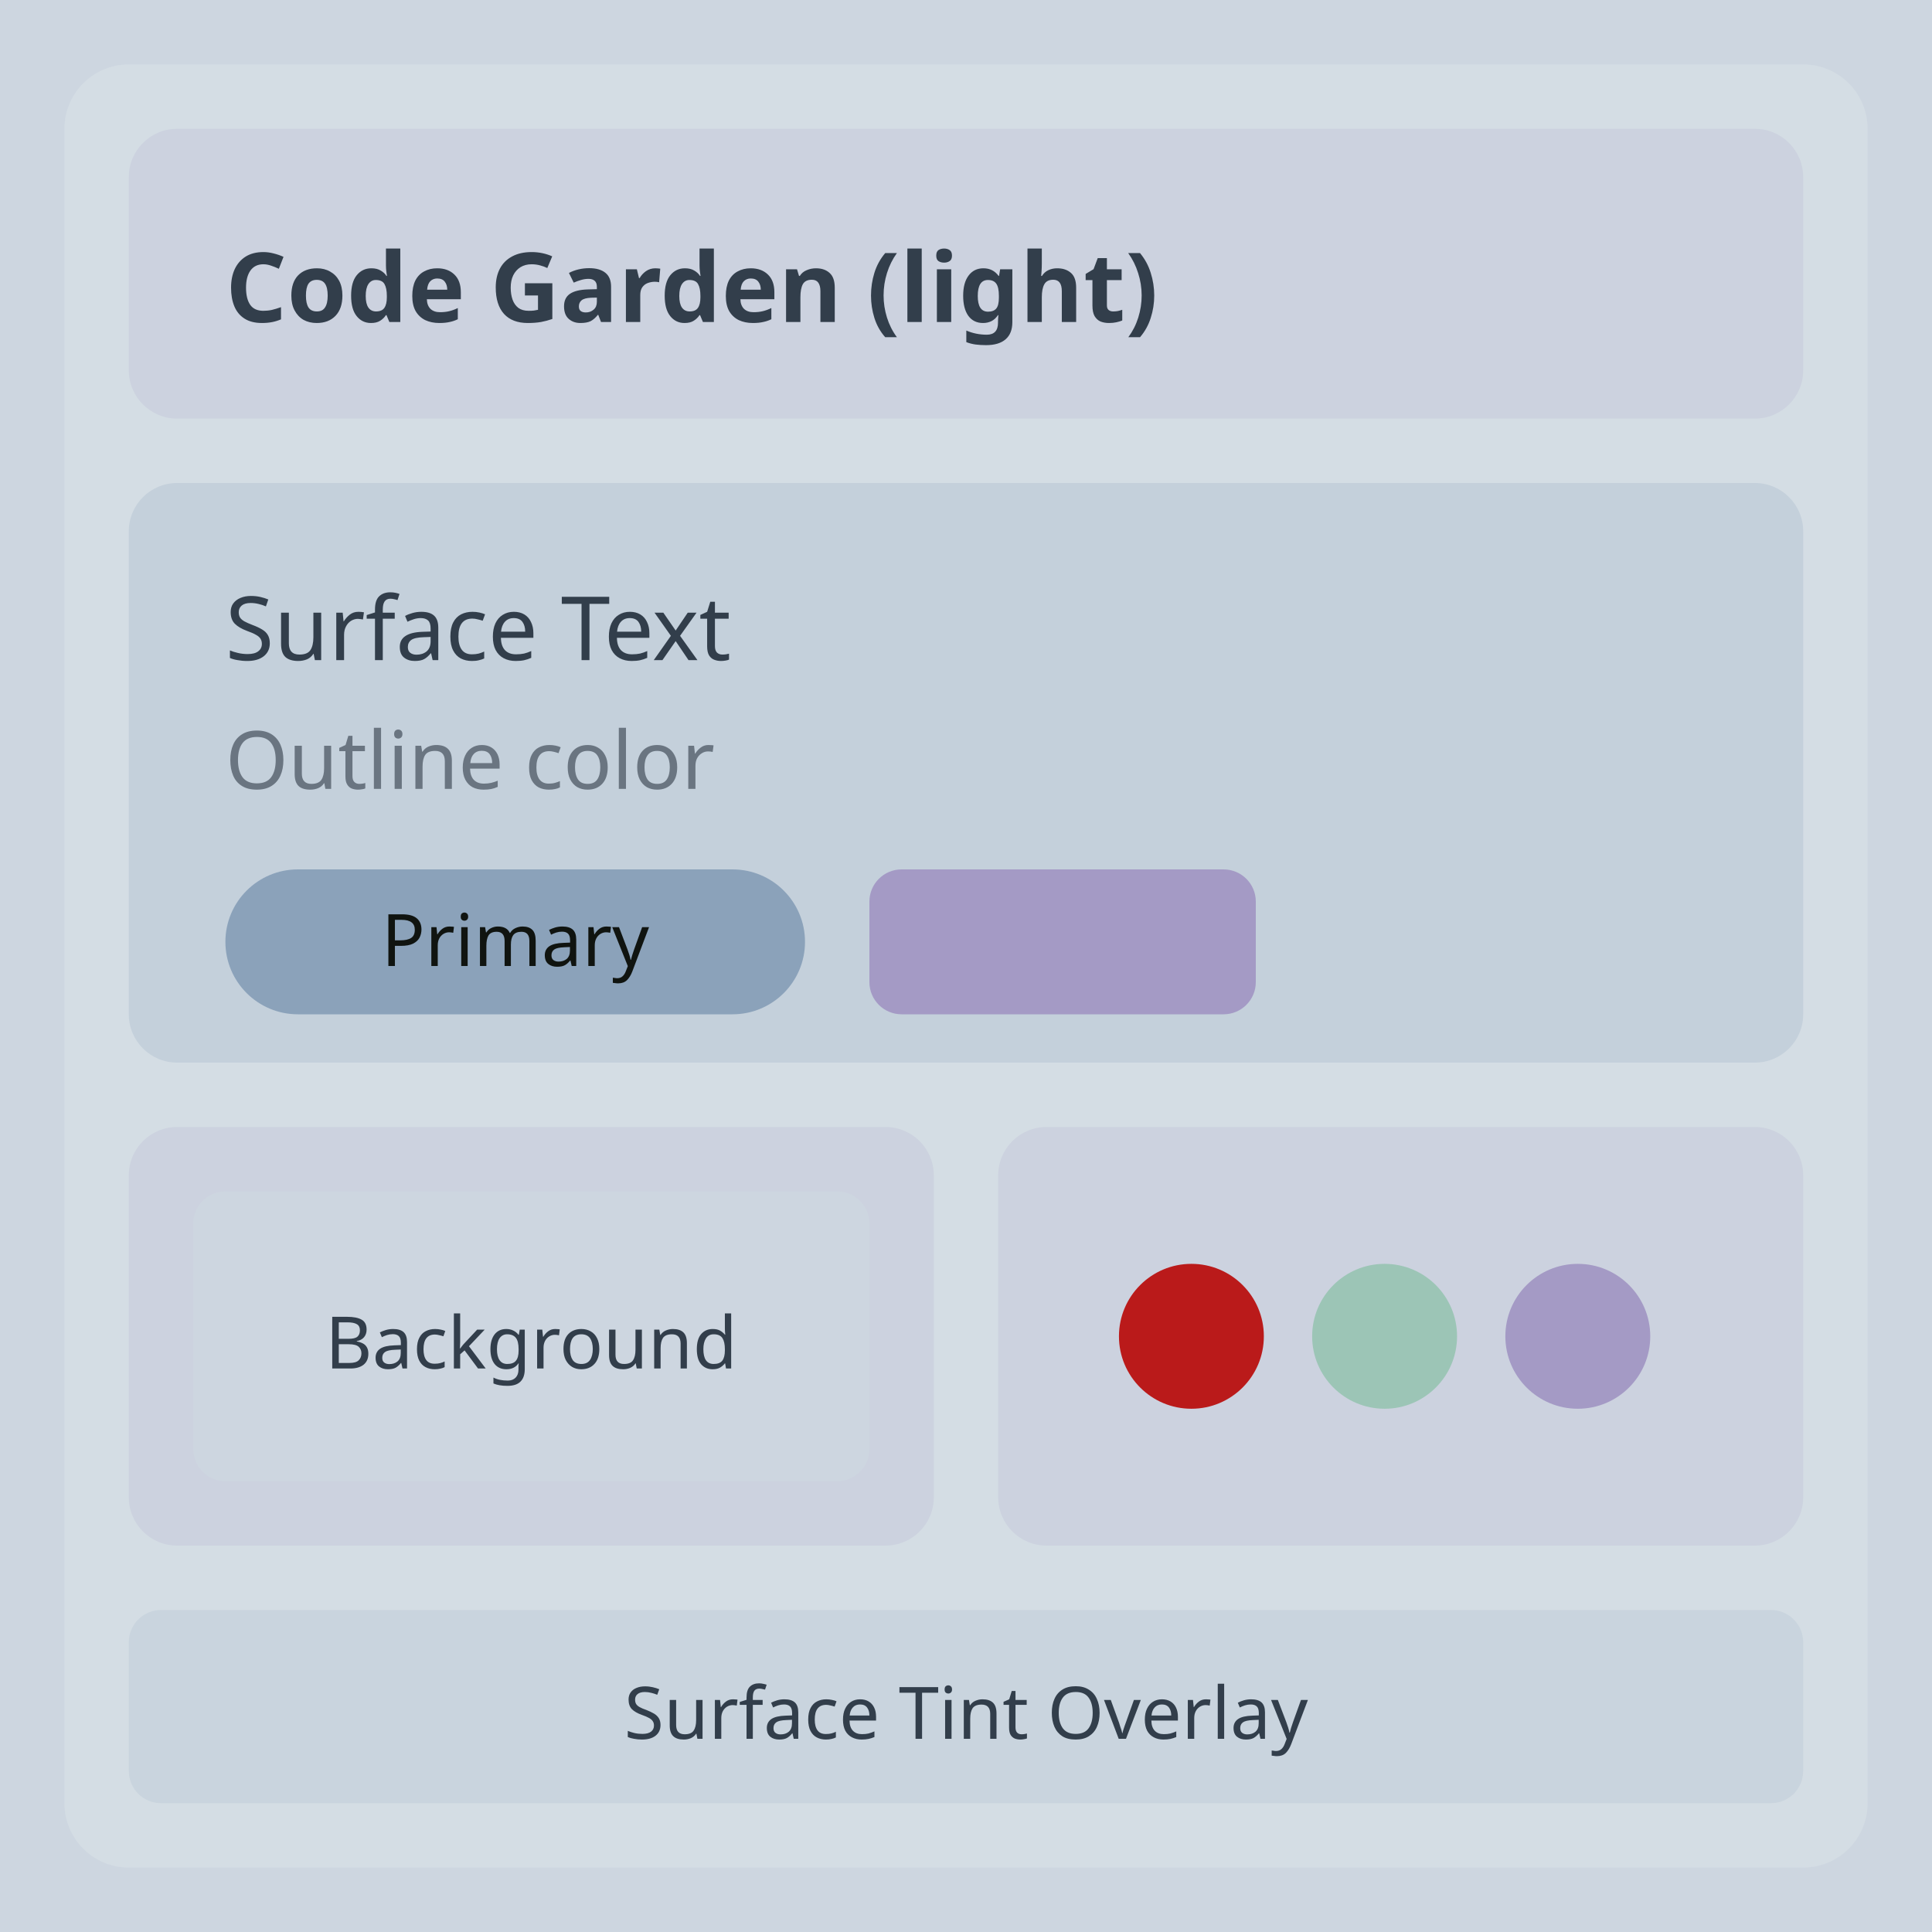
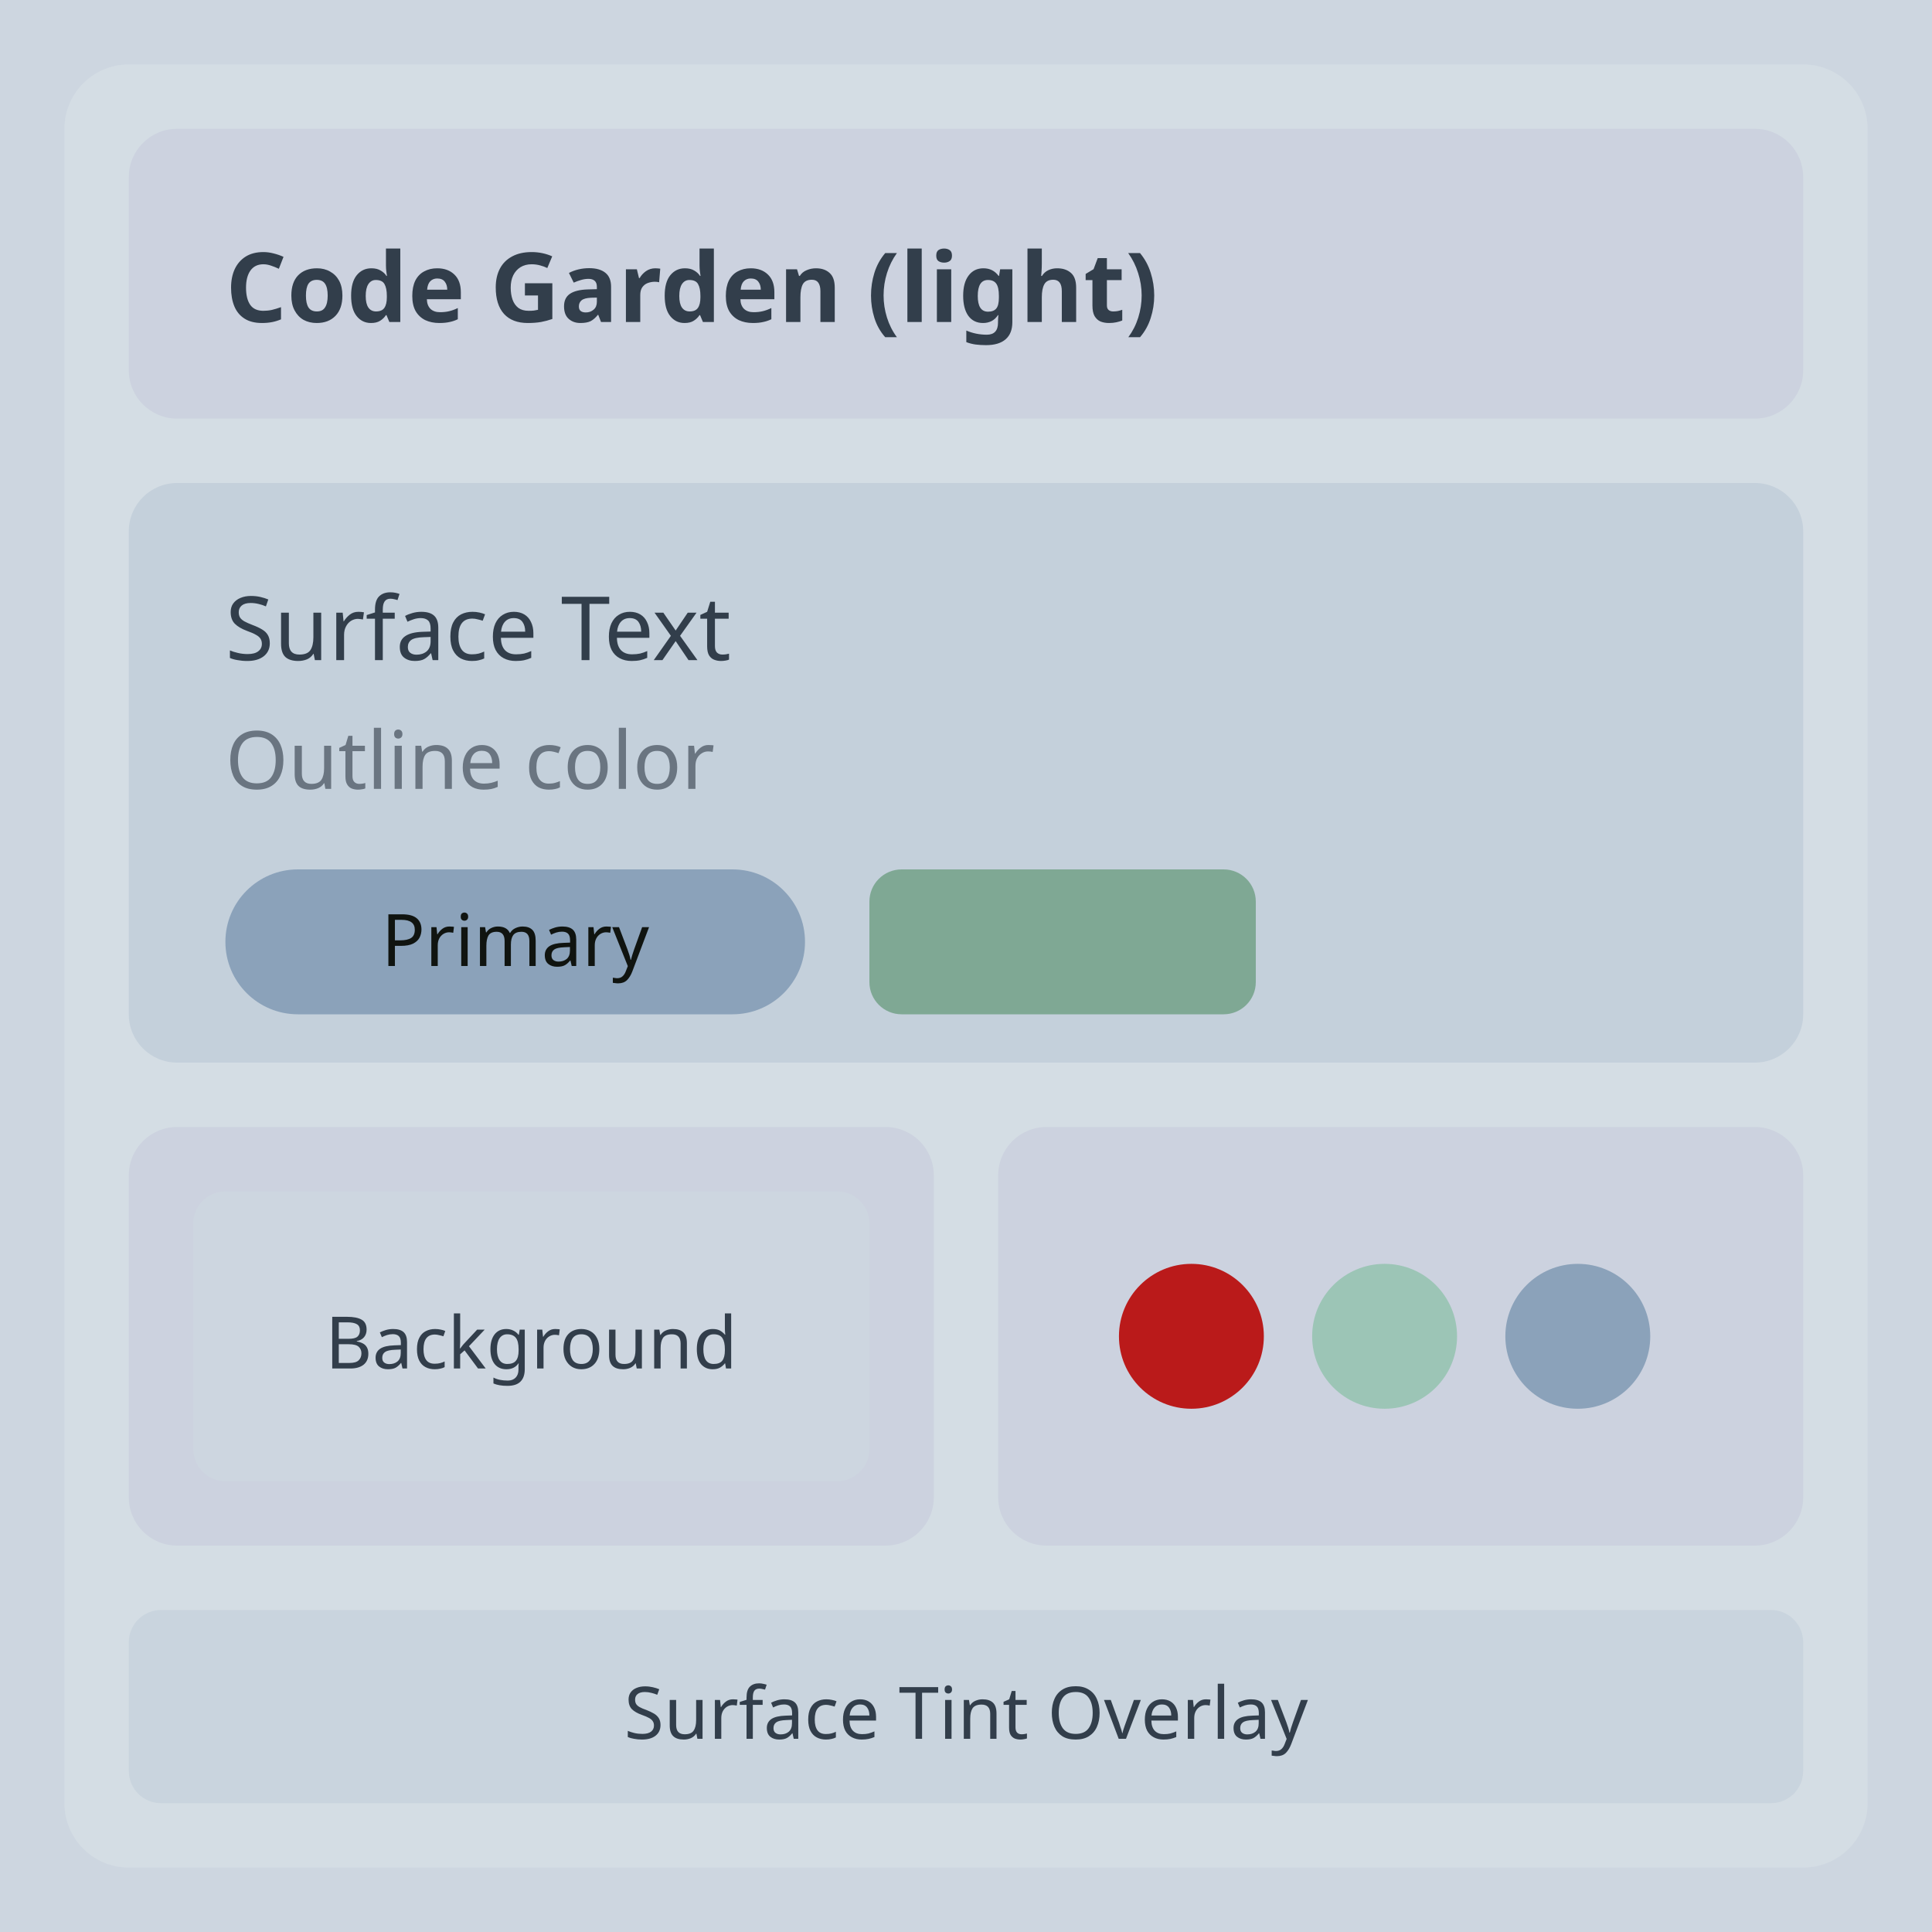
<svg xmlns="http://www.w3.org/2000/svg" width="240" height="240" viewBox="0 0 240 240">
  <g transform="translate(0, 0)">
    <rect width="240" height="240" fill="#cdd6e0" />
    <rect x="8" y="8" width="224" height="224" rx="8" fill="#d4dde4" />
    <rect x="16" y="16" width="208" height="36" rx="6" fill="#ccd2df" />
    <text x="28" y="40" font-family="system-ui, sans-serif" font-size="12" font-weight="600" fill="#323e4b">Code Garden (light)</text>
    <rect x="16" y="60" width="208" height="72" rx="6" fill="#c4d0db" />
    <text x="28" y="82" font-family="system-ui, sans-serif" font-size="11" fill="#323e4b">Surface Text</text>
    <text x="28" y="98" font-family="system-ui, sans-serif" font-size="10" fill="#6a7581">Outline color</text>
    <rect x="28" y="108" width="72" height="18" rx="9" fill="#8ba2ba" />
    <text x="64" y="120" font-family="system-ui, sans-serif" font-size="9" text-anchor="middle" fill="#101410">Primary</text>
-     <rect x="108" y="108" width="48" height="18" rx="4" fill="#a49ac5" />
+     <rect x="108" y="108" width="48" height="18" rx="4" fill="#7fa894" />
    <rect x="16" y="140" width="100" height="52" rx="6" fill="#ccd2df" />
    <rect x="24" y="148" width="84" height="36" rx="4" fill="#cdd6e0" />
    <text x="66" y="170" font-family="system-ui, sans-serif" font-size="9" text-anchor="middle" fill="#323e4b">Background</text>
    <rect x="124" y="140" width="100" height="52" rx="6" fill="#ccd2df" />
    <circle cx="148" cy="166" r="9" fill="#ba1a1a" />
    <circle cx="172" cy="166" r="9" fill="#9cc5b6" />
-     <circle cx="196" cy="166" r="9" fill="#a49ac5" />
+     <circle cx="196" cy="166" r="9" fill="#8ba2ba" />
    <rect x="16" y="200" width="208" height="24" rx="4" fill="#8ba2ba" opacity="0.15" />
    <text x="120" y="216" font-family="system-ui, sans-serif" font-size="9" text-anchor="middle" fill="#323e4b">Surface Tint Overlay</text>
  </g>
</svg>
